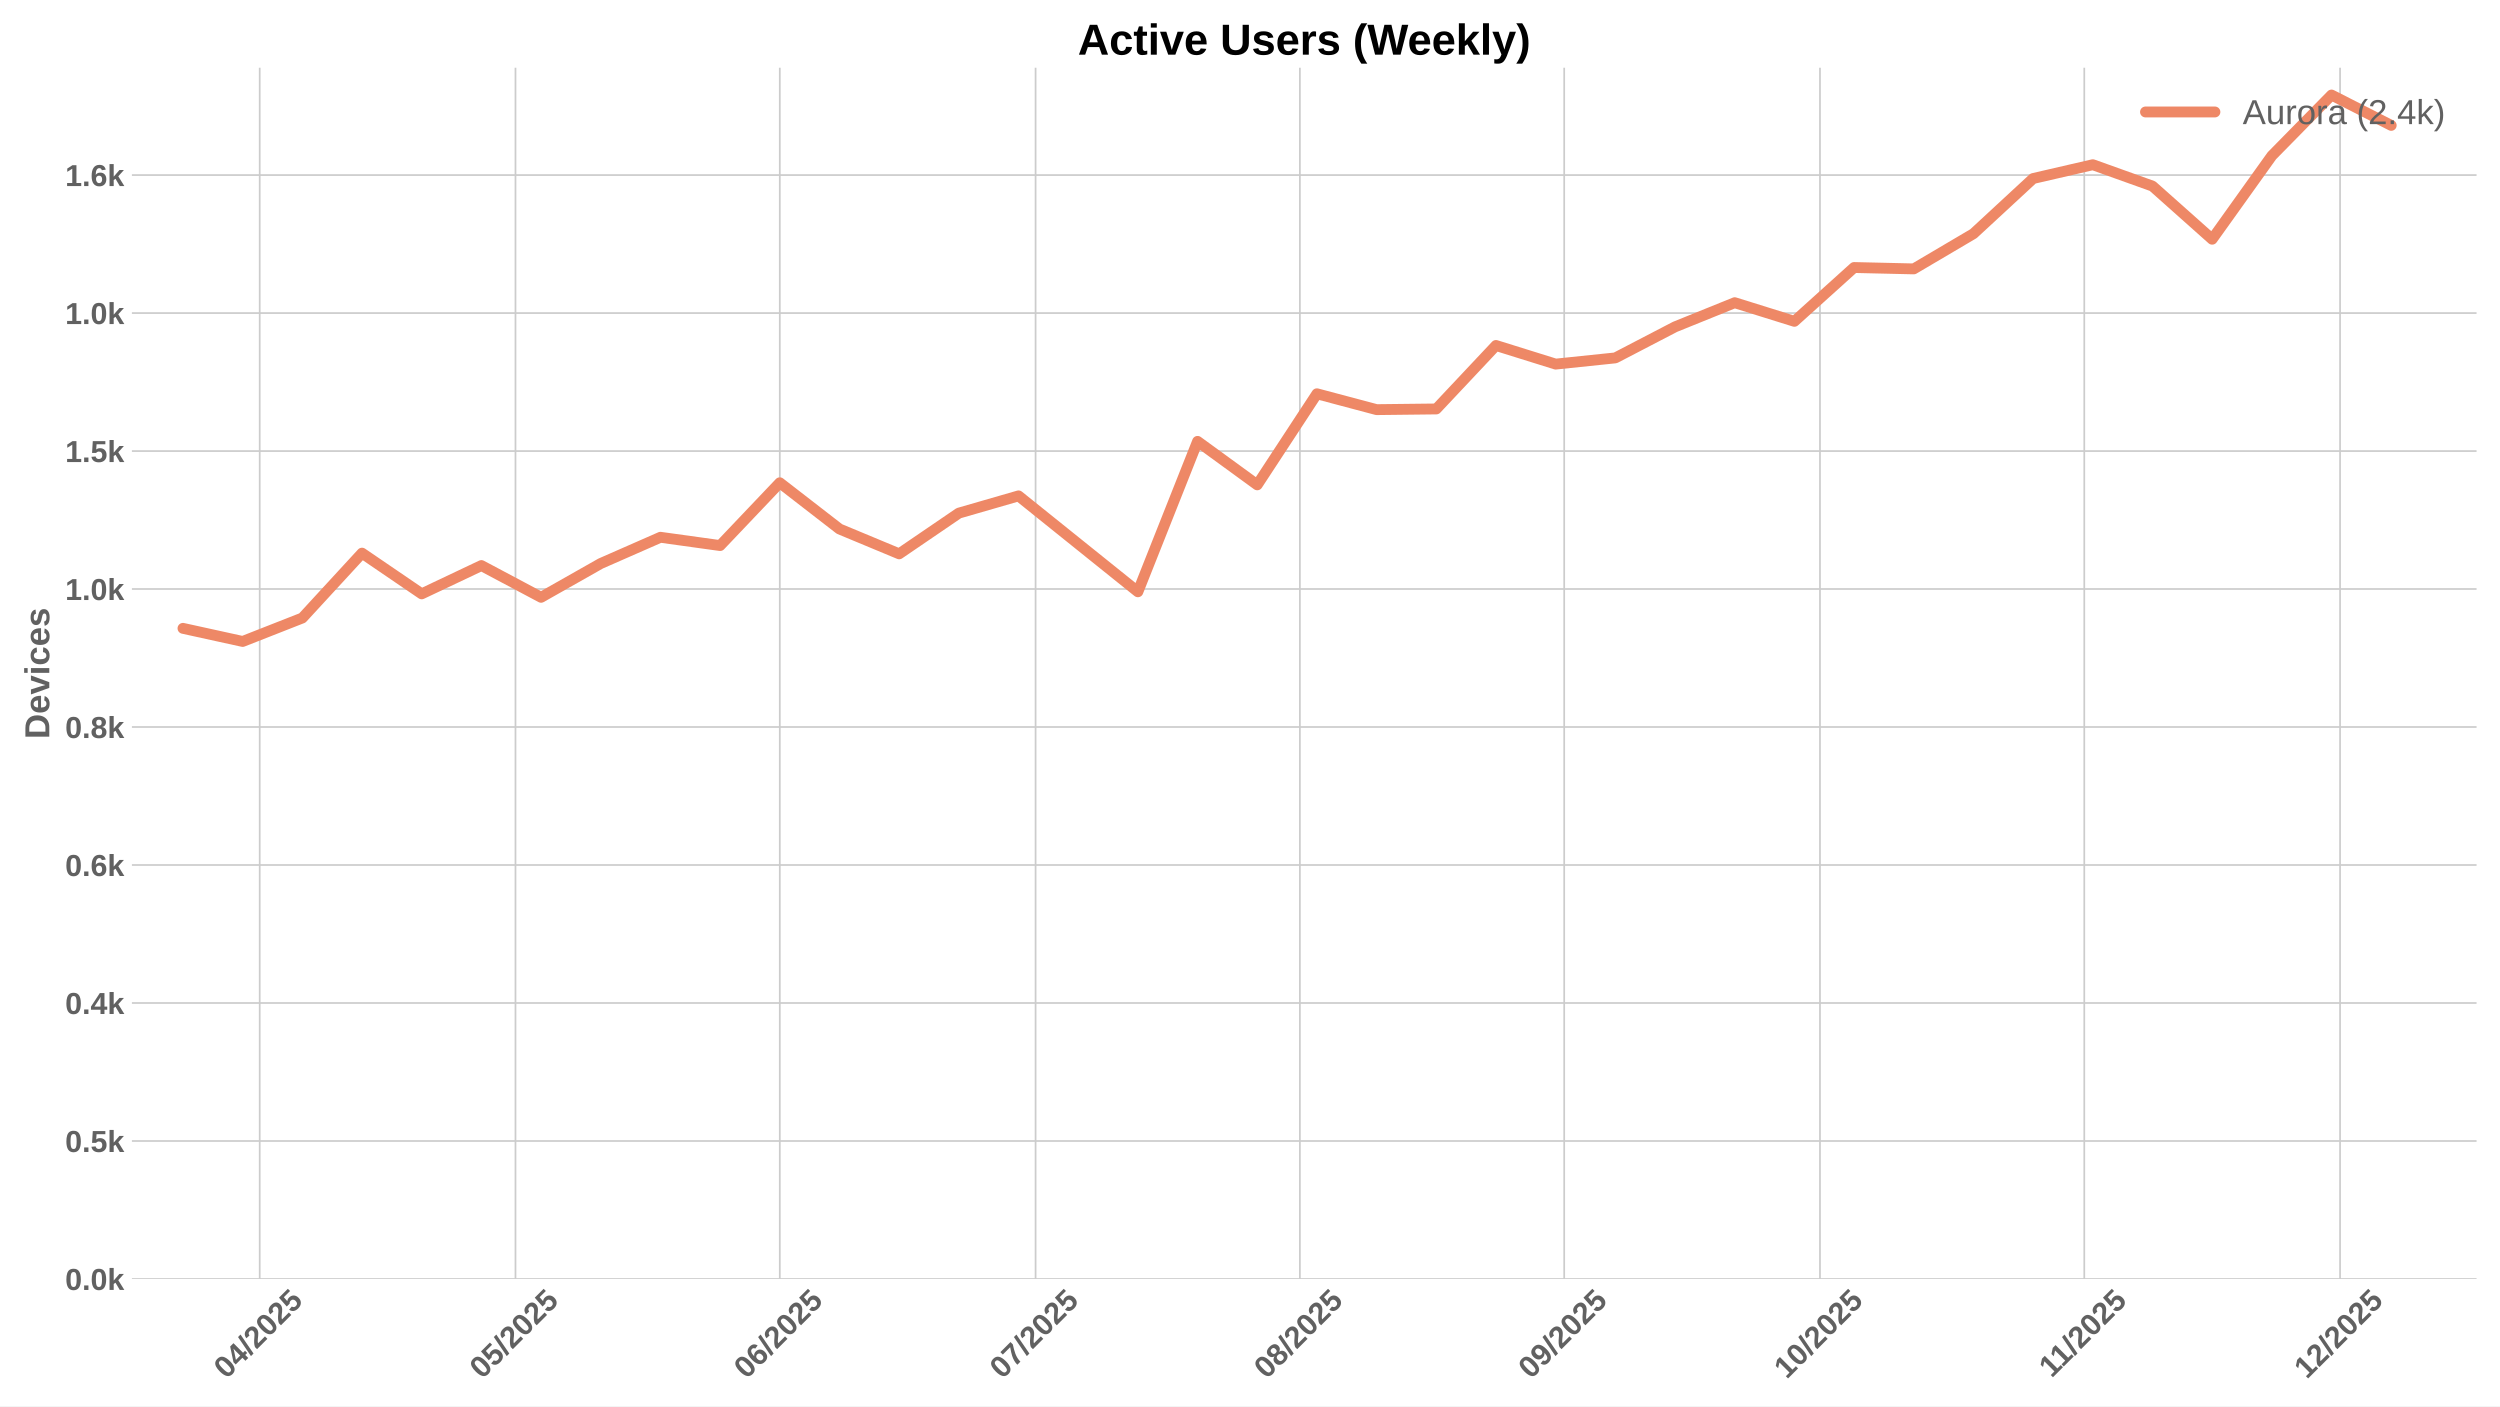
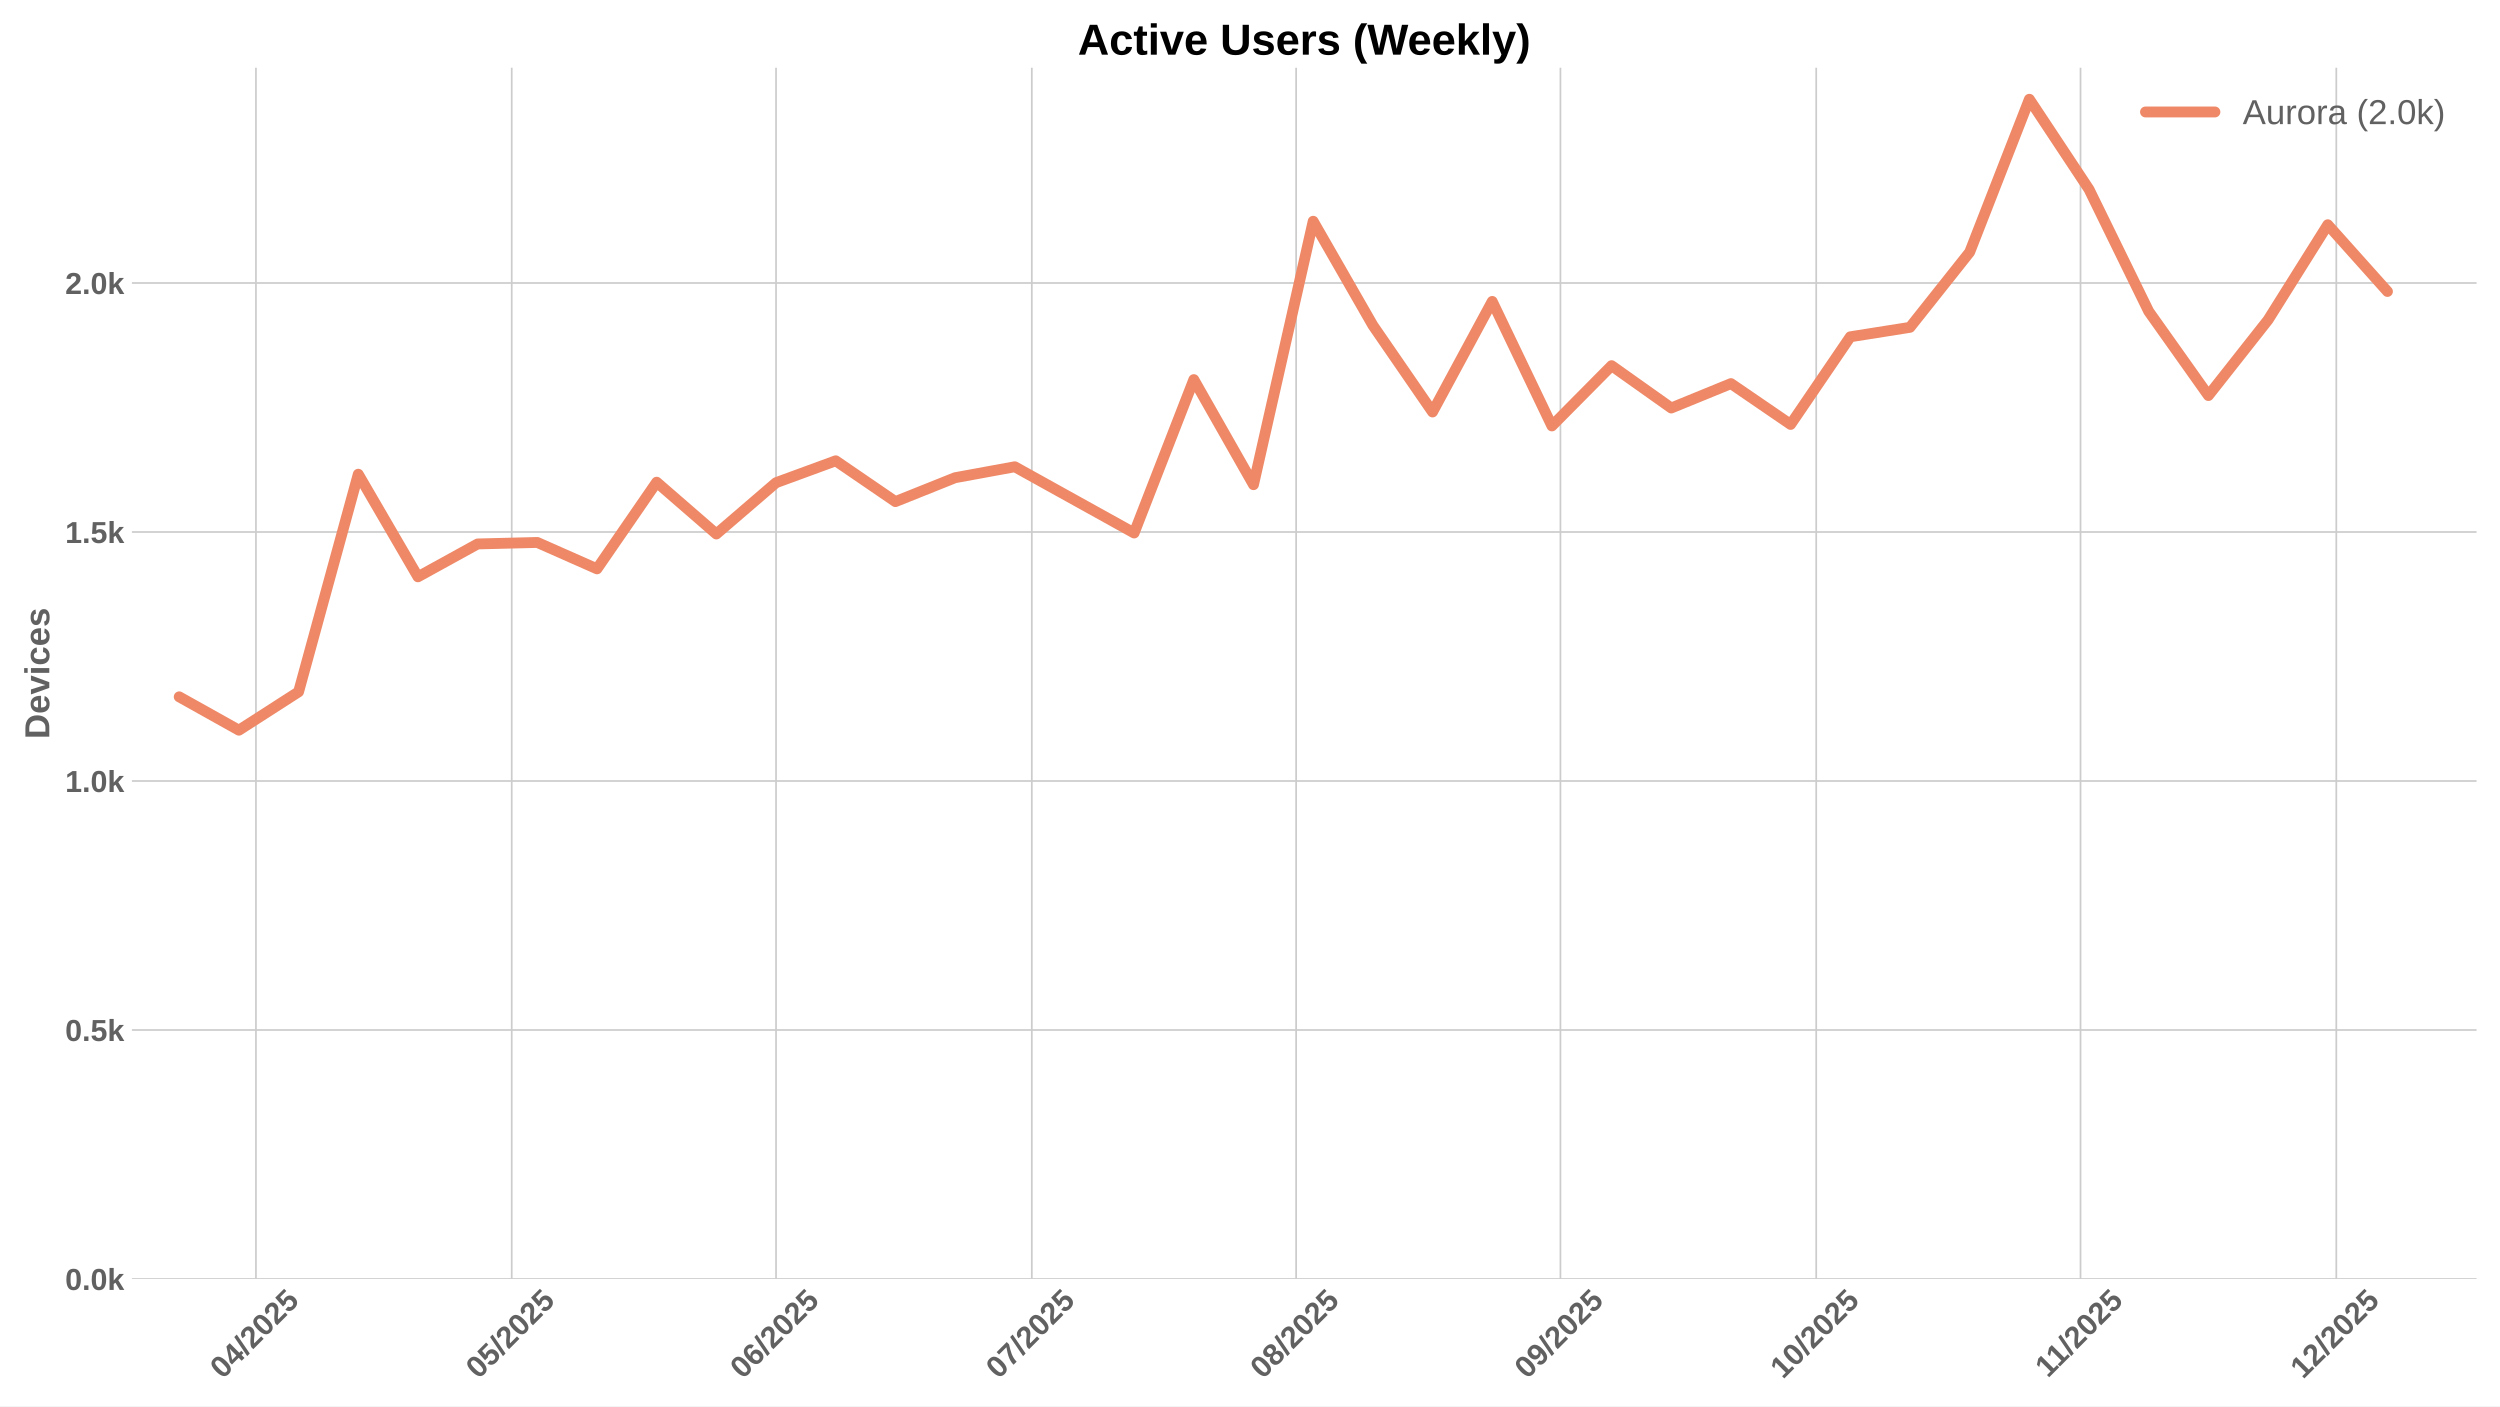
<svg xmlns="http://www.w3.org/2000/svg" xmlns:xlink="http://www.w3.org/1999/xlink" width="1152pt" height="648pt" viewBox="0 0 1152 648" version="1.1">
  <defs>
    <style type="text/css">*{stroke-linejoin: round; stroke-linecap: butt}</style>
  </defs>
  <g id="figure_1">
    <g id="patch_1">
      <path d="M 0 648  L 1152 648  L 1152 0  L 0 0  z " style="fill: #ffffff" />
    </g>
    <g id="axes_1">
      <g id="patch_2">
        <path d="M 60.78 589.343  L 1141.2 589.343  L 1141.2 31.2  L 60.78 31.2  z " style="fill: #ffffff" />
      </g>
      <g id="matplotlib.axis_1">
        <g id="xtick_1">
          <g id="line2d_1">
-             <path d="M 119.672 589.343  L 119.672 31.2  " clip-path="url(#p437fc54f43)" style="fill: none; stroke: #cccccc; stroke-width: 0.8; stroke-linecap: round" />
+             <path d="M 117.94 589.343  L 117.94 31.2  " clip-path="url(#p1aaa90cff4)" style="fill: none; stroke: #cccccc; stroke-width: 0.8; stroke-linecap: round" />
          </g>
          <g id="line2d_2" />
          <g id="text_1">
-             <g style="fill: #616161" transform="translate(104.342 635.7977) rotate(-45) scale(0.14 -0.14)">
+             <g style="fill: #616161" transform="translate(102.6096 635.7977) rotate(-45) scale(0.14 -0.14)">
              <defs>
                <path id="LiberationSans-Bold-30" d="M 3297 2203  Q 3297 1088 2914 512  Q 2531 -63 1766 -63  Q 253 -63 253 2203  Q 253 2994 418 3494  Q 584 3994 915 4231  Q 1247 4469 1791 4469  Q 2572 4469 2934 3903  Q 3297 3338 3297 2203  z M 2416 2203  Q 2416 2813 2356 3150  Q 2297 3488 2165 3634  Q 2034 3781 1784 3781  Q 1519 3781 1383 3632  Q 1247 3484 1189 3148  Q 1131 2813 1131 2203  Q 1131 1600 1192 1261  Q 1253 922 1386 775  Q 1519 628 1772 628  Q 2022 628 2158 783  Q 2294 938 2355 1278  Q 2416 1619 2416 2203  z " transform="scale(0.015625)" />
                <path id="LiberationSans-Bold-34" d="M 2938 897  L 2938 0  L 2100 0  L 2100 897  L 97 897  L 97 1556  L 1956 4403  L 2938 4403  L 2938 1550  L 3525 1550  L 3525 897  L 2938 897  z M 2100 2991  Q 2100 3159 2111 3356  Q 2122 3553 2128 3609  Q 2047 3434 1834 3103  L 813 1550  L 2100 1550  L 2100 2991  z " transform="scale(0.015625)" />
                <path id="LiberationSans-Bold-2f" d="M 63 -128  L 972 4638  L 1716 4638  L 822 -128  L 63 -128  z " transform="scale(0.015625)" />
                <path id="LiberationSans-Bold-32" d="M 222 0  L 222 609  Q 394 988 711 1347  Q 1028 1706 1509 2097  Q 1972 2472 2158 2715  Q 2344 2959 2344 3194  Q 2344 3769 1766 3769  Q 1484 3769 1336 3617  Q 1188 3466 1144 3163  L 259 3213  Q 334 3825 717 4147  Q 1100 4469 1759 4469  Q 2472 4469 2853 4144  Q 3234 3819 3234 3231  Q 3234 2922 3112 2672  Q 2991 2422 2800 2211  Q 2609 2000 2376 1815  Q 2144 1631 1925 1456  Q 1706 1281 1526 1103  Q 1347 925 1259 722  L 3303 722  L 3303 0  L 222 0  z " transform="scale(0.015625)" />
                <path id="LiberationSans-Bold-35" d="M 3381 1466  Q 3381 766 2945 351  Q 2509 -63 1750 -63  Q 1088 -63 689 235  Q 291 534 197 1100  L 1075 1172  Q 1144 891 1319 762  Q 1494 634 1759 634  Q 2088 634 2283 843  Q 2478 1053 2478 1447  Q 2478 1794 2293 2001  Q 2109 2209 1778 2209  Q 1413 2209 1181 1925  L 325 1925  L 478 4403  L 3125 4403  L 3125 3750  L 1275 3750  L 1203 2638  Q 1522 2919 2000 2919  Q 2628 2919 3004 2528  Q 3381 2138 3381 1466  z " transform="scale(0.015625)" />
              </defs>
              <use xlink:href="#LiberationSans-Bold-30" />
              <use xlink:href="#LiberationSans-Bold-34" transform="translate(55.61523 0)" />
              <use xlink:href="#LiberationSans-Bold-2f" transform="translate(111.2305 0)" />
              <use xlink:href="#LiberationSans-Bold-32" transform="translate(139.0137 0)" />
              <use xlink:href="#LiberationSans-Bold-30" transform="translate(194.6289 0)" />
              <use xlink:href="#LiberationSans-Bold-32" transform="translate(250.2441 0)" />
              <use xlink:href="#LiberationSans-Bold-35" transform="translate(305.8594 0)" />
            </g>
          </g>
        </g>
        <g id="xtick_2">
          <g id="line2d_3">
-             <path d="M 237.536 589.343  L 237.536 31.2  " clip-path="url(#p437fc54f43)" style="fill: none; stroke: #cccccc; stroke-width: 0.8; stroke-linecap: round" />
+             <path d="M 235.804 589.343  L 235.804 31.2  " clip-path="url(#p1aaa90cff4)" style="fill: none; stroke: #cccccc; stroke-width: 0.8; stroke-linecap: round" />
          </g>
          <g id="line2d_4" />
          <g id="text_2">
-             <g style="fill: #616161" transform="translate(222.206 635.7977) rotate(-45) scale(0.14 -0.14)">
+             <g style="fill: #616161" transform="translate(220.4736 635.7977) rotate(-45) scale(0.14 -0.14)">
              <use xlink:href="#LiberationSans-Bold-30" />
              <use xlink:href="#LiberationSans-Bold-35" transform="translate(55.61523 0)" />
              <use xlink:href="#LiberationSans-Bold-2f" transform="translate(111.2305 0)" />
              <use xlink:href="#LiberationSans-Bold-32" transform="translate(139.0137 0)" />
              <use xlink:href="#LiberationSans-Bold-30" transform="translate(194.6289 0)" />
              <use xlink:href="#LiberationSans-Bold-32" transform="translate(250.2441 0)" />
              <use xlink:href="#LiberationSans-Bold-35" transform="translate(305.8594 0)" />
            </g>
          </g>
        </g>
        <g id="xtick_3">
          <g id="line2d_5">
-             <path d="M 359.329 589.343  L 359.329 31.2  " clip-path="url(#p437fc54f43)" style="fill: none; stroke: #cccccc; stroke-width: 0.8; stroke-linecap: round" />
+             <path d="M 357.597 589.343  L 357.597 31.2  " clip-path="url(#p1aaa90cff4)" style="fill: none; stroke: #cccccc; stroke-width: 0.8; stroke-linecap: round" />
          </g>
          <g id="line2d_6" />
          <g id="text_3">
-             <g style="fill: #616161" transform="translate(343.9988 635.7977) rotate(-45) scale(0.14 -0.14)">
+             <g style="fill: #616161" transform="translate(342.2664 635.7977) rotate(-45) scale(0.14 -0.14)">
              <defs>
                <path id="LiberationSans-Bold-36" d="M 3328 1441  Q 3328 738 2934 337  Q 2541 -63 1847 -63  Q 1069 -63 651 482  Q 234 1028 234 2100  Q 234 3278 657 3873  Q 1081 4469 1869 4469  Q 2428 4469 2751 4222  Q 3075 3975 3209 3456  L 2381 3341  Q 2263 3775 1850 3775  Q 1497 3775 1295 3422  Q 1094 3069 1094 2350  Q 1234 2584 1484 2709  Q 1734 2834 2050 2834  Q 2641 2834 2984 2459  Q 3328 2084 3328 1441  z M 2447 1416  Q 2447 1791 2273 1989  Q 2100 2188 1797 2188  Q 1506 2188 1331 2002  Q 1156 1816 1156 1509  Q 1156 1125 1339 873  Q 1522 622 1819 622  Q 2116 622 2281 833  Q 2447 1044 2447 1416  z " transform="scale(0.015625)" />
              </defs>
              <use xlink:href="#LiberationSans-Bold-30" />
              <use xlink:href="#LiberationSans-Bold-36" transform="translate(55.61523 0)" />
              <use xlink:href="#LiberationSans-Bold-2f" transform="translate(111.2305 0)" />
              <use xlink:href="#LiberationSans-Bold-32" transform="translate(139.0137 0)" />
              <use xlink:href="#LiberationSans-Bold-30" transform="translate(194.6289 0)" />
              <use xlink:href="#LiberationSans-Bold-32" transform="translate(250.2441 0)" />
              <use xlink:href="#LiberationSans-Bold-35" transform="translate(305.8594 0)" />
            </g>
          </g>
        </g>
        <g id="xtick_4">
          <g id="line2d_7">
-             <path d="M 477.193 589.343  L 477.193 31.2  " clip-path="url(#p437fc54f43)" style="fill: none; stroke: #cccccc; stroke-width: 0.8; stroke-linecap: round" />
+             <path d="M 475.461 589.343  L 475.461 31.2  " clip-path="url(#p1aaa90cff4)" style="fill: none; stroke: #cccccc; stroke-width: 0.8; stroke-linecap: round" />
          </g>
          <g id="line2d_8" />
          <g id="text_4">
-             <g style="fill: #616161" transform="translate(461.8628 635.7977) rotate(-45) scale(0.14 -0.14)">
+             <g style="fill: #616161" transform="translate(460.1304 635.7977) rotate(-45) scale(0.14 -0.14)">
              <defs>
                <path id="LiberationSans-Bold-37" d="M 3278 3706  Q 2981 3238 2717 2797  Q 2453 2356 2256 1911  Q 2059 1466 1945 995  Q 1831 525 1831 0  L 916 0  Q 916 550 1059 1064  Q 1203 1578 1475 2111  Q 1747 2644 2463 3681  L 275 3681  L 275 4403  L 3278 4403  L 3278 3706  z " transform="scale(0.015625)" />
              </defs>
              <use xlink:href="#LiberationSans-Bold-30" />
              <use xlink:href="#LiberationSans-Bold-37" transform="translate(55.61523 0)" />
              <use xlink:href="#LiberationSans-Bold-2f" transform="translate(111.2305 0)" />
              <use xlink:href="#LiberationSans-Bold-32" transform="translate(139.0137 0)" />
              <use xlink:href="#LiberationSans-Bold-30" transform="translate(194.6289 0)" />
              <use xlink:href="#LiberationSans-Bold-32" transform="translate(250.2441 0)" />
              <use xlink:href="#LiberationSans-Bold-35" transform="translate(305.8594 0)" />
            </g>
          </g>
        </g>
        <g id="xtick_5">
          <g id="line2d_9">
-             <path d="M 598.986 589.343  L 598.986 31.2  " clip-path="url(#p437fc54f43)" style="fill: none; stroke: #cccccc; stroke-width: 0.8; stroke-linecap: round" />
+             <path d="M 597.254 589.343  L 597.254 31.2  " clip-path="url(#p1aaa90cff4)" style="fill: none; stroke: #cccccc; stroke-width: 0.8; stroke-linecap: round" />
          </g>
          <g id="line2d_10" />
          <g id="text_5">
-             <g style="fill: #616161" transform="translate(583.6556 635.7977) rotate(-45) scale(0.14 -0.14)">
+             <g style="fill: #616161" transform="translate(581.9232 635.7977) rotate(-45) scale(0.14 -0.14)">
              <defs>
                <path id="LiberationSans-Bold-38" d="M 3363 1241  Q 3363 622 2953 279  Q 2544 -63 1784 -63  Q 1031 -63 617 278  Q 203 619 203 1234  Q 203 1656 447 1945  Q 691 2234 1100 2303  L 1100 2316  Q 744 2394 525 2669  Q 306 2944 306 3303  Q 306 3844 689 4156  Q 1072 4469 1772 4469  Q 2488 4469 2870 4164  Q 3253 3859 3253 3297  Q 3253 2938 3036 2666  Q 2819 2394 2453 2322  L 2453 2309  Q 2878 2241 3120 1961  Q 3363 1681 3363 1241  z M 2350 3250  Q 2350 3563 2206 3708  Q 2063 3853 1772 3853  Q 1203 3853 1203 3250  Q 1203 2619 1778 2619  Q 2066 2619 2208 2766  Q 2350 2913 2350 3250  z M 2453 1313  Q 2453 2003 1766 2003  Q 1447 2003 1276 1822  Q 1106 1641 1106 1300  Q 1106 913 1275 734  Q 1444 556 1791 556  Q 2131 556 2292 734  Q 2453 913 2453 1313  z " transform="scale(0.015625)" />
              </defs>
              <use xlink:href="#LiberationSans-Bold-30" />
              <use xlink:href="#LiberationSans-Bold-38" transform="translate(55.61523 0)" />
              <use xlink:href="#LiberationSans-Bold-2f" transform="translate(111.2305 0)" />
              <use xlink:href="#LiberationSans-Bold-32" transform="translate(139.0137 0)" />
              <use xlink:href="#LiberationSans-Bold-30" transform="translate(194.6289 0)" />
              <use xlink:href="#LiberationSans-Bold-32" transform="translate(250.2441 0)" />
              <use xlink:href="#LiberationSans-Bold-35" transform="translate(305.8594 0)" />
            </g>
          </g>
        </g>
        <g id="xtick_6">
          <g id="line2d_11">
-             <path d="M 720.779 589.343  L 720.779 31.2  " clip-path="url(#p437fc54f43)" style="fill: none; stroke: #cccccc; stroke-width: 0.8; stroke-linecap: round" />
+             <path d="M 719.046 589.343  L 719.046 31.2  " clip-path="url(#p1aaa90cff4)" style="fill: none; stroke: #cccccc; stroke-width: 0.8; stroke-linecap: round" />
          </g>
          <g id="line2d_12" />
          <g id="text_6">
-             <g style="fill: #616161" transform="translate(705.4484 635.7977) rotate(-45) scale(0.14 -0.14)">
+             <g style="fill: #616161" transform="translate(703.716 635.7977) rotate(-45) scale(0.14 -0.14)">
              <defs>
                <path id="LiberationSans-Bold-39" d="M 3322 2272  Q 3322 1100 2894 518  Q 2466 -63 1678 -63  Q 1097 -63 767 185  Q 438 434 300 972  L 1125 1088  Q 1247 628 1688 628  Q 2056 628 2254 981  Q 2453 1334 2459 2028  Q 2341 1794 2070 1661  Q 1800 1528 1488 1528  Q 906 1528 564 1923  Q 222 2319 222 2994  Q 222 3688 623 4078  Q 1025 4469 1759 4469  Q 2550 4469 2936 3920  Q 3322 3372 3322 2272  z M 2394 2888  Q 2394 3297 2214 3539  Q 2034 3781 1738 3781  Q 1447 3781 1280 3570  Q 1113 3359 1113 2988  Q 1113 2622 1278 2401  Q 1444 2181 1741 2181  Q 2022 2181 2208 2373  Q 2394 2566 2394 2888  z " transform="scale(0.015625)" />
              </defs>
              <use xlink:href="#LiberationSans-Bold-30" />
              <use xlink:href="#LiberationSans-Bold-39" transform="translate(55.61523 0)" />
              <use xlink:href="#LiberationSans-Bold-2f" transform="translate(111.2305 0)" />
              <use xlink:href="#LiberationSans-Bold-32" transform="translate(139.0137 0)" />
              <use xlink:href="#LiberationSans-Bold-30" transform="translate(194.6289 0)" />
              <use xlink:href="#LiberationSans-Bold-32" transform="translate(250.2441 0)" />
              <use xlink:href="#LiberationSans-Bold-35" transform="translate(305.8594 0)" />
            </g>
          </g>
        </g>
        <g id="xtick_7">
          <g id="line2d_13">
-             <path d="M 838.643 589.343  L 838.643 31.2  " clip-path="url(#p437fc54f43)" style="fill: none; stroke: #cccccc; stroke-width: 0.8; stroke-linecap: round" />
+             <path d="M 836.91 589.343  L 836.91 31.2  " clip-path="url(#p1aaa90cff4)" style="fill: none; stroke: #cccccc; stroke-width: 0.8; stroke-linecap: round" />
          </g>
          <g id="line2d_14" />
          <g id="text_7">
-             <g style="fill: #616161" transform="translate(823.3124 635.7977) rotate(-45) scale(0.14 -0.14)">
+             <g style="fill: #616161" transform="translate(821.58 635.7977) rotate(-45) scale(0.14 -0.14)">
              <defs>
                <path id="LiberationSans-Bold-31" d="M 403 0  L 403 653  L 1494 653  L 1494 3656  L 438 2997  L 438 3688  L 1541 4403  L 2372 4403  L 2372 653  L 3381 653  L 3381 0  L 403 0  z " transform="scale(0.015625)" />
              </defs>
              <use xlink:href="#LiberationSans-Bold-31" />
              <use xlink:href="#LiberationSans-Bold-30" transform="translate(55.61523 0)" />
              <use xlink:href="#LiberationSans-Bold-2f" transform="translate(111.2305 0)" />
              <use xlink:href="#LiberationSans-Bold-32" transform="translate(139.0137 0)" />
              <use xlink:href="#LiberationSans-Bold-30" transform="translate(194.6289 0)" />
              <use xlink:href="#LiberationSans-Bold-32" transform="translate(250.2441 0)" />
              <use xlink:href="#LiberationSans-Bold-35" transform="translate(305.8594 0)" />
            </g>
          </g>
        </g>
        <g id="xtick_8">
          <g id="line2d_15">
-             <path d="M 960.435 589.343  L 960.435 31.2  " clip-path="url(#p437fc54f43)" style="fill: none; stroke: #cccccc; stroke-width: 0.8; stroke-linecap: round" />
+             <path d="M 958.703 589.343  L 958.703 31.2  " clip-path="url(#p1aaa90cff4)" style="fill: none; stroke: #cccccc; stroke-width: 0.8; stroke-linecap: round" />
          </g>
          <g id="line2d_16" />
          <g id="text_8">
-             <g style="fill: #616161" transform="translate(945.3774 635.2532) rotate(-45) scale(0.14 -0.14)">
+             <g style="fill: #616161" transform="translate(943.6451 635.2532) rotate(-45) scale(0.14 -0.14)">
              <use xlink:href="#LiberationSans-Bold-31" />
              <use xlink:href="#LiberationSans-Bold-31" transform="translate(50.11523 0)" />
              <use xlink:href="#LiberationSans-Bold-2f" transform="translate(105.7305 0)" />
              <use xlink:href="#LiberationSans-Bold-32" transform="translate(133.5137 0)" />
              <use xlink:href="#LiberationSans-Bold-30" transform="translate(189.1289 0)" />
              <use xlink:href="#LiberationSans-Bold-32" transform="translate(244.7441 0)" />
              <use xlink:href="#LiberationSans-Bold-35" transform="translate(300.3594 0)" />
            </g>
          </g>
        </g>
        <g id="xtick_9">
          <g id="line2d_17">
-             <path d="M 1078.299 589.343  L 1078.299 31.2  " clip-path="url(#p437fc54f43)" style="fill: none; stroke: #cccccc; stroke-width: 0.8; stroke-linecap: round" />
+             <path d="M 1076.567 589.343  L 1076.567 31.2  " clip-path="url(#p1aaa90cff4)" style="fill: none; stroke: #cccccc; stroke-width: 0.8; stroke-linecap: round" />
          </g>
          <g id="line2d_18" />
          <g id="text_9">
-             <g style="fill: #616161" transform="translate(1062.969 635.7977) rotate(-45) scale(0.14 -0.14)">
+             <g style="fill: #616161" transform="translate(1061.237 635.7977) rotate(-45) scale(0.14 -0.14)">
              <use xlink:href="#LiberationSans-Bold-31" />
              <use xlink:href="#LiberationSans-Bold-32" transform="translate(55.61523 0)" />
              <use xlink:href="#LiberationSans-Bold-2f" transform="translate(111.2305 0)" />
              <use xlink:href="#LiberationSans-Bold-32" transform="translate(139.0137 0)" />
              <use xlink:href="#LiberationSans-Bold-30" transform="translate(194.6289 0)" />
              <use xlink:href="#LiberationSans-Bold-32" transform="translate(250.2441 0)" />
              <use xlink:href="#LiberationSans-Bold-35" transform="translate(305.8594 0)" />
            </g>
          </g>
        </g>
      </g>
      <g id="matplotlib.axis_2">
        <g id="ytick_1">
          <g id="line2d_19">
-             <path d="M 60.78 589.343  L 1141.2 589.343  " clip-path="url(#p437fc54f43)" style="fill: none; stroke: #cccccc; stroke-width: 0.8; stroke-linecap: round" />
+             <path d="M 60.78 589.343  L 1141.2 589.343  " clip-path="url(#p1aaa90cff4)" style="fill: none; stroke: #cccccc; stroke-width: 0.8; stroke-linecap: round" />
          </g>
          <g id="line2d_20" />
          <g id="text_10">
            <g style="fill: #616161" transform="translate(30.03469 594.416) scale(0.14 -0.14)">
              <defs>
                <path id="LiberationSans-Bold-2e" d="M 434 0  L 434 953  L 1338 953  L 1338 0  L 434 0  z " transform="scale(0.015625)" />
                <path id="LiberationSans-Bold-6b" d="M 2606 0  L 1703 1531  L 1325 1269  L 1325 0  L 447 0  L 447 4638  L 1325 4638  L 1325 1981  L 2531 3381  L 3475 3381  L 2288 2063  L 3566 0  L 2606 0  z " transform="scale(0.015625)" />
              </defs>
              <use xlink:href="#LiberationSans-Bold-30" />
              <use xlink:href="#LiberationSans-Bold-2e" transform="translate(55.61523 0)" />
              <use xlink:href="#LiberationSans-Bold-30" transform="translate(83.39844 0)" />
              <use xlink:href="#LiberationSans-Bold-6b" transform="translate(139.0137 0)" />
            </g>
          </g>
        </g>
        <g id="ytick_2">
          <g id="line2d_21">
-             <path d="M 60.78 525.759  L 1141.2 525.759  " clip-path="url(#p437fc54f43)" style="fill: none; stroke: #cccccc; stroke-width: 0.8; stroke-linecap: round" />
+             <path d="M 60.78 474.61  L 1141.2 474.61  " clip-path="url(#p1aaa90cff4)" style="fill: none; stroke: #cccccc; stroke-width: 0.8; stroke-linecap: round" />
          </g>
          <g id="line2d_22" />
          <g id="text_11">
-             <g style="fill: #616161" transform="translate(30.03469 530.8317) scale(0.14 -0.14)">
+             <g style="fill: #616161" transform="translate(30.03469 479.6827) scale(0.14 -0.14)">
              <use xlink:href="#LiberationSans-Bold-30" />
              <use xlink:href="#LiberationSans-Bold-2e" transform="translate(55.61523 0)" />
              <use xlink:href="#LiberationSans-Bold-35" transform="translate(83.39844 0)" />
              <use xlink:href="#LiberationSans-Bold-6b" transform="translate(139.0137 0)" />
            </g>
          </g>
        </g>
        <g id="ytick_3">
          <g id="line2d_23">
-             <path d="M 60.78 462.175  L 1141.2 462.175  " clip-path="url(#p437fc54f43)" style="fill: none; stroke: #cccccc; stroke-width: 0.8; stroke-linecap: round" />
+             <path d="M 60.78 359.877  L 1141.2 359.877  " clip-path="url(#p1aaa90cff4)" style="fill: none; stroke: #cccccc; stroke-width: 0.8; stroke-linecap: round" />
          </g>
          <g id="line2d_24" />
          <g id="text_12">
-             <g style="fill: #616161" transform="translate(30.03469 467.2474) scale(0.14 -0.14)">
-               <use xlink:href="#LiberationSans-Bold-30" />
-               <use xlink:href="#LiberationSans-Bold-2e" transform="translate(55.61523 0)" />
-               <use xlink:href="#LiberationSans-Bold-34" transform="translate(83.39844 0)" />
+             <g style="fill: #616161" transform="translate(30.03469 364.9494) scale(0.14 -0.14)">
+               <use xlink:href="#LiberationSans-Bold-31" />
+               <use xlink:href="#LiberationSans-Bold-2e" transform="translate(55.61523 0)" />
+               <use xlink:href="#LiberationSans-Bold-30" transform="translate(83.39844 0)" />
              <use xlink:href="#LiberationSans-Bold-6b" transform="translate(139.0137 0)" />
            </g>
          </g>
        </g>
        <g id="ytick_4">
          <g id="line2d_25">
-             <path d="M 60.78 398.59  L 1141.2 398.59  " clip-path="url(#p437fc54f43)" style="fill: none; stroke: #cccccc; stroke-width: 0.8; stroke-linecap: round" />
+             <path d="M 60.78 245.143  L 1141.2 245.143  " clip-path="url(#p1aaa90cff4)" style="fill: none; stroke: #cccccc; stroke-width: 0.8; stroke-linecap: round" />
          </g>
          <g id="line2d_26" />
          <g id="text_13">
-             <g style="fill: #616161" transform="translate(30.03469 403.663) scale(0.14 -0.14)">
-               <use xlink:href="#LiberationSans-Bold-30" />
-               <use xlink:href="#LiberationSans-Bold-2e" transform="translate(55.61523 0)" />
-               <use xlink:href="#LiberationSans-Bold-36" transform="translate(83.39844 0)" />
+             <g style="fill: #616161" transform="translate(30.03469 250.216) scale(0.14 -0.14)">
+               <use xlink:href="#LiberationSans-Bold-31" />
+               <use xlink:href="#LiberationSans-Bold-2e" transform="translate(55.61523 0)" />
+               <use xlink:href="#LiberationSans-Bold-35" transform="translate(83.39844 0)" />
              <use xlink:href="#LiberationSans-Bold-6b" transform="translate(139.0137 0)" />
            </g>
          </g>
        </g>
        <g id="ytick_5">
          <g id="line2d_27">
-             <path d="M 60.78 335.006  L 1141.2 335.006  " clip-path="url(#p437fc54f43)" style="fill: none; stroke: #cccccc; stroke-width: 0.8; stroke-linecap: round" />
+             <path d="M 60.78 130.41  L 1141.2 130.41  " clip-path="url(#p1aaa90cff4)" style="fill: none; stroke: #cccccc; stroke-width: 0.8; stroke-linecap: round" />
          </g>
          <g id="line2d_28" />
          <g id="text_14">
-             <g style="fill: #616161" transform="translate(30.03469 340.0787) scale(0.14 -0.14)">
-               <use xlink:href="#LiberationSans-Bold-30" />
-               <use xlink:href="#LiberationSans-Bold-2e" transform="translate(55.61523 0)" />
-               <use xlink:href="#LiberationSans-Bold-38" transform="translate(83.39844 0)" />
-               <use xlink:href="#LiberationSans-Bold-6b" transform="translate(139.0137 0)" />
-             </g>
-           </g>
-         </g>
-         <g id="ytick_6">
-           <g id="line2d_29">
-             <path d="M 60.78 271.422  L 1141.2 271.422  " clip-path="url(#p437fc54f43)" style="fill: none; stroke: #cccccc; stroke-width: 0.8; stroke-linecap: round" />
-           </g>
-           <g id="line2d_30" />
-           <g id="text_15">
-             <g style="fill: #616161" transform="translate(30.03469 276.4944) scale(0.14 -0.14)">
-               <use xlink:href="#LiberationSans-Bold-31" />
+             <g style="fill: #616161" transform="translate(30.03469 135.4827) scale(0.14 -0.14)">
+               <use xlink:href="#LiberationSans-Bold-32" />
              <use xlink:href="#LiberationSans-Bold-2e" transform="translate(55.61523 0)" />
              <use xlink:href="#LiberationSans-Bold-30" transform="translate(83.39844 0)" />
              <use xlink:href="#LiberationSans-Bold-6b" transform="translate(139.0137 0)" />
            </g>
          </g>
        </g>
-         <g id="ytick_7">
-           <g id="line2d_31">
-             <path d="M 60.78 207.837  L 1141.2 207.837  " clip-path="url(#p437fc54f43)" style="fill: none; stroke: #cccccc; stroke-width: 0.8; stroke-linecap: round" />
-           </g>
-           <g id="line2d_32" />
-           <g id="text_16">
-             <g style="fill: #616161" transform="translate(30.03469 212.9101) scale(0.14 -0.14)">
-               <use xlink:href="#LiberationSans-Bold-31" />
-               <use xlink:href="#LiberationSans-Bold-2e" transform="translate(55.61523 0)" />
-               <use xlink:href="#LiberationSans-Bold-35" transform="translate(83.39844 0)" />
-               <use xlink:href="#LiberationSans-Bold-6b" transform="translate(139.0137 0)" />
-             </g>
-           </g>
-         </g>
-         <g id="ytick_8">
-           <g id="line2d_33">
-             <path d="M 60.78 144.253  L 1141.2 144.253  " clip-path="url(#p437fc54f43)" style="fill: none; stroke: #cccccc; stroke-width: 0.8; stroke-linecap: round" />
-           </g>
-           <g id="line2d_34" />
-           <g id="text_17">
-             <g style="fill: #616161" transform="translate(30.03469 149.3257) scale(0.14 -0.14)">
-               <use xlink:href="#LiberationSans-Bold-31" />
-               <use xlink:href="#LiberationSans-Bold-2e" transform="translate(55.61523 0)" />
-               <use xlink:href="#LiberationSans-Bold-30" transform="translate(83.39844 0)" />
-               <use xlink:href="#LiberationSans-Bold-6b" transform="translate(139.0137 0)" />
-             </g>
-           </g>
-         </g>
-         <g id="ytick_9">
-           <g id="line2d_35">
-             <path d="M 60.78 80.669  L 1141.2 80.669  " clip-path="url(#p437fc54f43)" style="fill: none; stroke: #cccccc; stroke-width: 0.8; stroke-linecap: round" />
-           </g>
-           <g id="line2d_36" />
-           <g id="text_18">
-             <g style="fill: #616161" transform="translate(30.03469 85.74142) scale(0.14 -0.14)">
-               <use xlink:href="#LiberationSans-Bold-31" />
-               <use xlink:href="#LiberationSans-Bold-2e" transform="translate(55.61523 0)" />
-               <use xlink:href="#LiberationSans-Bold-36" transform="translate(83.39844 0)" />
-               <use xlink:href="#LiberationSans-Bold-6b" transform="translate(139.0137 0)" />
-             </g>
-           </g>
-         </g>
-         <g id="text_19">
+         <g id="text_15">
          <g style="fill: #616161" transform="translate(22.71469 340.5153) rotate(-90) scale(0.16 -0.16)">
            <defs>
              <path id="LiberationSans-Bold-44" d="M 4353 2234  Q 4353 1553 4086 1045  Q 3819 538 3330 269  Q 2841 0 2209 0  L 428 0  L 428 4403  L 2022 4403  Q 3134 4403 3743 3842  Q 4353 3281 4353 2234  z M 3425 2234  Q 3425 2944 3056 3317  Q 2688 3691 2003 3691  L 1350 3691  L 1350 713  L 2131 713  Q 2725 713 3075 1122  Q 3425 1531 3425 2234  z " transform="scale(0.015625)" />
              <path id="LiberationSans-Bold-65" d="M 1831 -63  Q 1069 -63 659 389  Q 250 841 250 1706  Q 250 2544 665 2994  Q 1081 3444 1844 3444  Q 2572 3444 2956 2961  Q 3341 2478 3341 1547  L 3341 1522  L 1172 1522  Q 1172 1028 1355 776  Q 1538 525 1875 525  Q 2341 525 2463 928  L 3291 856  Q 2931 -63 1831 -63  z M 1831 2891  Q 1522 2891 1355 2675  Q 1188 2459 1178 2072  L 2491 2072  Q 2466 2481 2294 2686  Q 2122 2891 1831 2891  z " transform="scale(0.015625)" />
              <path id="LiberationSans-Bold-76" d="M 2284 0  L 1234 0  L 25 3381  L 953 3381  L 1544 1491  Q 1591 1334 1766 709  Q 1797 838 1894 1159  Q 1991 1481 2613 3381  L 3531 3381  L 2284 0  z " transform="scale(0.015625)" />
              <path id="LiberationSans-Bold-69" d="M 447 3991  L 447 4638  L 1325 4638  L 1325 3991  L 447 3991  z M 447 0  L 447 3381  L 1325 3381  L 1325 0  L 447 0  z " transform="scale(0.015625)" />
              <path id="LiberationSans-Bold-63" d="M 1856 -63  Q 1088 -63 669 395  Q 250 853 250 1672  Q 250 2509 672 2976  Q 1094 3444 1869 3444  Q 2466 3444 2856 3144  Q 3247 2844 3347 2316  L 2463 2272  Q 2425 2531 2275 2686  Q 2125 2841 1850 2841  Q 1172 2841 1172 1706  Q 1172 538 1863 538  Q 2113 538 2281 695  Q 2450 853 2491 1166  L 3372 1125  Q 3325 778 3123 506  Q 2922 234 2594 85  Q 2266 -63 1856 -63  z " transform="scale(0.015625)" />
              <path id="LiberationSans-Bold-73" d="M 3297 988  Q 3297 497 2895 217  Q 2494 -63 1784 -63  Q 1088 -63 717 157  Q 347 378 225 844  L 997 959  Q 1063 719 1223 619  Q 1384 519 1784 519  Q 2153 519 2322 612  Q 2491 706 2491 906  Q 2491 1069 2355 1164  Q 2219 1259 1894 1325  Q 1150 1472 890 1598  Q 631 1725 495 1926  Q 359 2128 359 2422  Q 359 2906 732 3176  Q 1106 3447 1791 3447  Q 2394 3447 2761 3212  Q 3128 2978 3219 2534  L 2441 2453  Q 2403 2659 2256 2761  Q 2109 2863 1791 2863  Q 1478 2863 1322 2783  Q 1166 2703 1166 2516  Q 1166 2369 1286 2283  Q 1406 2197 1691 2141  Q 2088 2059 2395 1973  Q 2703 1888 2889 1769  Q 3075 1650 3186 1464  Q 3297 1278 3297 988  z " transform="scale(0.015625)" />
            </defs>
            <use xlink:href="#LiberationSans-Bold-44" />
            <use xlink:href="#LiberationSans-Bold-65" transform="translate(72.2168 0)" />
            <use xlink:href="#LiberationSans-Bold-76" transform="translate(127.832 0)" />
            <use xlink:href="#LiberationSans-Bold-69" transform="translate(183.4473 0)" />
            <use xlink:href="#LiberationSans-Bold-63" transform="translate(211.2305 0)" />
            <use xlink:href="#LiberationSans-Bold-65" transform="translate(266.8457 0)" />
            <use xlink:href="#LiberationSans-Bold-73" transform="translate(322.4609 0)" />
          </g>
        </g>
      </g>
-       <g id="line2d_37">
-         <path d="M 84.313 289.543  L 111.815 295.584  L 139.316 284.774  L 166.818 254.89  L 194.319 273.647  L 221.821 260.612  L 249.323 275.237  L 276.824 259.658  L 304.326 247.577  L 331.827 251.393  L 359.329 222.462  L 386.831 243.762  L 414.332 255.208  L 441.834 236.45  L 469.335 228.502  L 524.339 272.693  L 551.84 203.386  L 579.342 223.415  L 606.843 181.45  L 634.345 188.762  L 661.847 188.444  L 689.348 159.195  L 716.85 167.779  L 744.351 164.918  L 771.853 150.611  L 799.355 139.484  L 826.856 148.068  L 854.358 123.27  L 881.859 123.906  L 909.361 107.692  L 936.863 82.258  L 964.364 75.9  L 991.866 85.755  L 1019.367 110.235  L 1046.869 71.767  L 1074.371 43.79  L 1101.872 57.778  " clip-path="url(#p437fc54f43)" style="fill: none; stroke: #ee8866; stroke-width: 5; stroke-linecap: round" />
+       <g id="line2d_29">
+         <path d="M 82.581 321.097  L 110.082 336.471  L 137.584 318.802  L 165.086 218.525  L 192.587 265.795  L 220.089 250.65  L 247.59 249.962  L 275.092 262.124  L 302.594 222.197  L 330.095 246.061  L 357.597 222.426  L 385.098 212.329  L 412.6 231.146  L 440.102 220.131  L 467.603 215.083  L 522.606 245.602  L 550.108 174.926  L 577.61 223.344  L 605.111 101.956  L 632.613 149.915  L 660.114 189.842  L 687.616 138.9  L 715.118 196.267  L 742.619 168.501  L 770.121 188.006  L 797.622 176.762  L 825.124 195.578  L 852.626 155.192  L 880.127 150.832  L 907.629 116.183  L 935.13 45.737  L 962.632 87.27  L 990.134 143.49  L 1017.635 182.269  L 1045.137 147.39  L 1072.638 103.562  L 1100.14 134.311  " clip-path="url(#p1aaa90cff4)" style="fill: none; stroke: #ee8866; stroke-width: 5; stroke-linecap: round" />
      </g>
      <g id="patch_3">
        <path d="M 60.78 589.343  L 60.78 31.2  " style="fill: none" />
      </g>
      <g id="patch_4">
        <path d="M 1141.2 589.343  L 1141.2 31.2  " style="fill: none" />
      </g>
      <g id="patch_5">
        <path d="M 60.78 589.343  L 1141.2 589.343  " style="fill: none" />
      </g>
      <g id="patch_6">
        <path d="M 60.78 31.2  L 1141.2 31.2  " style="fill: none" />
      </g>
      <g id="text_16">
        <g transform="translate(496.6791 25.2) scale(0.2 -0.2)">
          <defs>
            <path id="LiberationSans-Bold-41" d="M 3541 0  L 3150 1125  L 1472 1125  L 1081 0  L 159 0  L 1766 4403  L 2853 4403  L 4453 0  L 3541 0  z M 2309 3725  L 2291 3656  Q 2259 3544 2215 3400  Q 2172 3256 1678 1819  L 2944 1819  L 2509 3084  L 2375 3509  L 2309 3725  z " transform="scale(0.015625)" />
            <path id="LiberationSans-Bold-74" d="M 1313 -56  Q 925 -56 715 155  Q 506 366 506 794  L 506 2788  L 78 2788  L 78 3381  L 550 3381  L 825 4175  L 1375 4175  L 1375 3381  L 2016 3381  L 2016 2788  L 1375 2788  L 1375 1031  Q 1375 784 1469 667  Q 1563 550 1759 550  Q 1863 550 2053 594  L 2053 50  Q 1728 -56 1313 -56  z " transform="scale(0.015625)" />
            <path id="LiberationSans-Bold-20" transform="scale(0.015625)" />
            <path id="LiberationSans-Bold-55" d="M 2259 -63  Q 1350 -63 867 381  Q 384 825 384 1650  L 384 4403  L 1306 4403  L 1306 1722  Q 1306 1200 1554 929  Q 1803 659 2284 659  Q 2778 659 3043 942  Q 3309 1225 3309 1753  L 3309 4403  L 4231 4403  L 4231 1697  Q 4231 859 3714 398  Q 3197 -63 2259 -63  z " transform="scale(0.015625)" />
            <path id="LiberationSans-Bold-72" d="M 447 0  L 447 2588  Q 447 2866 439 3052  Q 431 3238 422 3381  L 1259 3381  Q 1269 3325 1284 3039  Q 1300 2753 1300 2659  L 1313 2659  Q 1441 3016 1541 3161  Q 1641 3306 1778 3376  Q 1916 3447 2122 3447  Q 2291 3447 2394 3400  L 2394 2666  Q 2181 2713 2019 2713  Q 1691 2713 1508 2447  Q 1325 2181 1325 1659  L 1325 0  L 447 0  z " transform="scale(0.015625)" />
            <path id="LiberationSans-Bold-28" d="M 1247 -1328  Q 756 -622 537 81  Q 319 784 319 1659  Q 319 2531 537 3232  Q 756 3934 1247 4638  L 2125 4638  Q 1631 3925 1407 3219  Q 1184 2513 1184 1656  Q 1184 803 1406 101  Q 1628 -600 2125 -1328  L 1247 -1328  z " transform="scale(0.015625)" />
            <path id="LiberationSans-Bold-57" d="M 4897 0  L 3803 0  L 3206 2547  Q 3097 2997 3022 3488  Q 2947 3078 2900 2864  Q 2853 2650 2234 0  L 1141 0  L 6 4403  L 941 4403  L 1578 1559  L 1722 872  Q 1809 1306 1892 1701  Q 1975 2097 2516 4403  L 3547 4403  L 4103 2059  Q 4169 1797 4325 872  L 4403 1234  L 4569 1953  L 5100 4403  L 6034 4403  L 4897 0  z " transform="scale(0.015625)" />
            <path id="LiberationSans-Bold-6c" d="M 447 0  L 447 4638  L 1325 4638  L 1325 0  L 447 0  z " transform="scale(0.015625)" />
            <path id="LiberationSans-Bold-79" d="M 884 -1328  Q 569 -1328 331 -1288  L 331 -663  Q 497 -688 634 -688  Q 822 -688 945 -628  Q 1069 -569 1167 -431  Q 1266 -294 1388 34  L 50 3381  L 978 3381  L 1509 1797  Q 1634 1456 1825 753  L 1903 1050  L 2106 1784  L 2606 3381  L 3525 3381  L 2188 -178  Q 1919 -828 1630 -1078  Q 1341 -1328 884 -1328  z " transform="scale(0.015625)" />
            <path id="LiberationSans-Bold-29" d="M 6 -1328  Q 506 -597 726 101  Q 947 800 947 1656  Q 947 2516 722 3223  Q 497 3931 6 4638  L 884 4638  Q 1378 3928 1595 3225  Q 1813 2522 1813 1659  Q 1813 791 1595 87  Q 1378 -616 884 -1328  L 6 -1328  z " transform="scale(0.015625)" />
          </defs>
          <use xlink:href="#LiberationSans-Bold-41" />
          <use xlink:href="#LiberationSans-Bold-63" transform="translate(72.2168 0)" />
          <use xlink:href="#LiberationSans-Bold-74" transform="translate(127.832 0)" />
          <use xlink:href="#LiberationSans-Bold-69" transform="translate(161.1328 0)" />
          <use xlink:href="#LiberationSans-Bold-76" transform="translate(188.916 0)" />
          <use xlink:href="#LiberationSans-Bold-65" transform="translate(244.5312 0)" />
          <use xlink:href="#LiberationSans-Bold-20" transform="translate(300.1465 0)" />
          <use xlink:href="#LiberationSans-Bold-55" transform="translate(327.9297 0)" />
          <use xlink:href="#LiberationSans-Bold-73" transform="translate(400.1465 0)" />
          <use xlink:href="#LiberationSans-Bold-65" transform="translate(455.7617 0)" />
          <use xlink:href="#LiberationSans-Bold-72" transform="translate(511.377 0)" />
          <use xlink:href="#LiberationSans-Bold-73" transform="translate(550.293 0)" />
          <use xlink:href="#LiberationSans-Bold-20" transform="translate(605.9082 0)" />
          <use xlink:href="#LiberationSans-Bold-28" transform="translate(633.6914 0)" />
          <use xlink:href="#LiberationSans-Bold-57" transform="translate(666.9922 0)" />
          <use xlink:href="#LiberationSans-Bold-65" transform="translate(759.627 0)" />
          <use xlink:href="#LiberationSans-Bold-65" transform="translate(815.2422 0)" />
          <use xlink:href="#LiberationSans-Bold-6b" transform="translate(870.8574 0)" />
          <use xlink:href="#LiberationSans-Bold-6c" transform="translate(926.4727 0)" />
          <use xlink:href="#LiberationSans-Bold-79" transform="translate(954.2559 0)" />
          <use xlink:href="#LiberationSans-Bold-29" transform="translate(1009.871 0)" />
        </g>
      </g>
      <g id="legend_1">
        <g id="line2d_30">
          <path d="M 988.64 51.595  L 1004.64 51.595  L 1020.64 51.595  " style="fill: none; stroke: #ee8866; stroke-width: 5; stroke-linecap: round" />
        </g>
        <g id="text_17">
          <g style="fill: #616161" transform="translate(1033.44 57.195) scale(0.16 -0.16)">
            <defs>
              <path id="LiberationSans-41" d="M 3647 0  L 3144 1288  L 1138 1288  L 631 0  L 13 0  L 1809 4403  L 2488 4403  L 4256 0  L 3647 0  z M 2141 3953  L 2113 3866  Q 2034 3606 1881 3200  L 1319 1753  L 2966 1753  L 2400 3206  Q 2313 3422 2225 3694  L 2141 3953  z " transform="scale(0.015625)" />
              <path id="LiberationSans-75" d="M 981 3381  L 981 1238  Q 981 903 1047 718  Q 1113 534 1256 453  Q 1400 372 1678 372  Q 2084 372 2318 650  Q 2553 928 2553 1422  L 2553 3381  L 3116 3381  L 3116 722  Q 3116 131 3134 0  L 2603 0  Q 2600 16 2597 84  Q 2594 153 2589 242  Q 2584 331 2578 578  L 2569 578  Q 2375 228 2120 82  Q 1866 -63 1488 -63  Q 931 -63 673 214  Q 416 491 416 1128  L 416 3381  L 981 3381  z " transform="scale(0.015625)" />
              <path id="LiberationSans-72" d="M 444 0  L 444 2594  Q 444 2950 425 3381  L 956 3381  Q 981 2806 981 2691  L 994 2691  Q 1128 3125 1303 3284  Q 1478 3444 1797 3444  Q 1909 3444 2025 3413  L 2025 2897  Q 1913 2928 1725 2928  Q 1375 2928 1190 2626  Q 1006 2325 1006 1763  L 1006 0  L 444 0  z " transform="scale(0.015625)" />
              <path id="LiberationSans-6f" d="M 3291 1694  Q 3291 806 2900 371  Q 2509 -63 1766 -63  Q 1025 -63 647 389  Q 269 841 269 1694  Q 269 3444 1784 3444  Q 2559 3444 2925 3017  Q 3291 2591 3291 1694  z M 2700 1694  Q 2700 2394 2492 2711  Q 2284 3028 1794 3028  Q 1300 3028 1079 2704  Q 859 2381 859 1694  Q 859 1025 1076 689  Q 1294 353 1759 353  Q 2266 353 2483 678  Q 2700 1003 2700 1694  z " transform="scale(0.015625)" />
              <path id="LiberationSans-61" d="M 1294 -63  Q 784 -63 528 206  Q 272 475 272 944  Q 272 1469 617 1750  Q 963 2031 1731 2050  L 2491 2063  L 2491 2247  Q 2491 2659 2316 2837  Q 2141 3016 1766 3016  Q 1388 3016 1216 2887  Q 1044 2759 1009 2478  L 422 2531  Q 566 3444 1778 3444  Q 2416 3444 2737 3151  Q 3059 2859 3059 2306  L 3059 850  Q 3059 600 3125 473  Q 3191 347 3375 347  Q 3456 347 3559 369  L 3559 19  Q 3347 -31 3125 -31  Q 2813 -31 2670 133  Q 2528 297 2509 647  L 2491 647  Q 2275 259 1989 98  Q 1703 -63 1294 -63  z M 1422 359  Q 1731 359 1972 500  Q 2213 641 2352 886  Q 2491 1131 2491 1391  L 2491 1669  L 1875 1656  Q 1478 1650 1273 1575  Q 1069 1500 959 1344  Q 850 1188 850 934  Q 850 659 998 509  Q 1147 359 1422 359  z " transform="scale(0.015625)" />
              <path id="LiberationSans-20" transform="scale(0.015625)" />
              <path id="LiberationSans-28" d="M 397 1663  Q 397 2566 680 3284  Q 963 4003 1550 4638  L 2094 4638  Q 1509 3988 1236 3256  Q 963 2525 963 1656  Q 963 791 1233 62  Q 1503 -666 2094 -1325  L 1550 -1325  Q 959 -688 678 32  Q 397 753 397 1650  L 397 1663  z " transform="scale(0.015625)" />
              <path id="LiberationSans-32" d="M 322 0  L 322 397  Q 481 763 711 1042  Q 941 1322 1194 1548  Q 1447 1775 1695 1969  Q 1944 2163 2144 2356  Q 2344 2550 2467 2762  Q 2591 2975 2591 3244  Q 2591 3606 2378 3806  Q 2166 4006 1788 4006  Q 1428 4006 1195 3811  Q 963 3616 922 3263  L 347 3316  Q 409 3844 795 4156  Q 1181 4469 1788 4469  Q 2453 4469 2811 4155  Q 3169 3841 3169 3263  Q 3169 3006 3051 2753  Q 2934 2500 2703 2247  Q 2472 1994 1819 1463  Q 1459 1169 1246 933  Q 1034 697 941 478  L 3238 478  L 3238 0  L 322 0  z " transform="scale(0.015625)" />
              <path id="LiberationSans-2e" d="M 584 0  L 584 684  L 1194 684  L 1194 0  L 584 0  z " transform="scale(0.015625)" />
-               <path id="LiberationSans-34" d="M 2753 997  L 2753 0  L 2222 0  L 2222 997  L 147 997  L 147 1434  L 2163 4403  L 2753 4403  L 2753 1441  L 3372 1441  L 3372 997  L 2753 997  z M 2222 3769  Q 2216 3750 2134 3603  Q 2053 3456 2013 3397  L 884 1734  L 716 1503  L 666 1441  L 2222 1441  L 2222 3769  z " transform="scale(0.015625)" />
+               <path id="LiberationSans-30" d="M 3309 2203  Q 3309 1100 2920 518  Q 2531 -63 1772 -63  Q 1013 -63 631 515  Q 250 1094 250 2203  Q 250 3338 620 3903  Q 991 4469 1791 4469  Q 2569 4469 2939 3897  Q 3309 3325 3309 2203  z M 2738 2203  Q 2738 3156 2517 3584  Q 2297 4013 1791 4013  Q 1272 4013 1045 3591  Q 819 3169 819 2203  Q 819 1266 1048 831  Q 1278 397 1778 397  Q 2275 397 2506 840  Q 2738 1284 2738 2203  z " transform="scale(0.015625)" />
              <path id="LiberationSans-6b" d="M 2550 0  L 1406 1544  L 994 1203  L 994 0  L 431 0  L 431 4638  L 994 4638  L 994 1741  L 2478 3381  L 3138 3381  L 1766 1928  L 3209 0  L 2550 0  z " transform="scale(0.015625)" />
              <path id="LiberationSans-29" d="M 1734 1650  Q 1734 747 1451 28  Q 1169 -691 581 -1325  L 38 -1325  Q 625 -669 897 57  Q 1169 784 1169 1656  Q 1169 2528 895 3256  Q 622 3984 38 4638  L 581 4638  Q 1172 4000 1453 3279  Q 1734 2559 1734 1663  L 1734 1650  z " transform="scale(0.015625)" />
            </defs>
            <use xlink:href="#LiberationSans-41" />
            <use xlink:href="#LiberationSans-75" transform="translate(66.69922 0)" />
            <use xlink:href="#LiberationSans-72" transform="translate(122.3145 0)" />
            <use xlink:href="#LiberationSans-6f" transform="translate(155.6152 0)" />
            <use xlink:href="#LiberationSans-72" transform="translate(211.2305 0)" />
            <use xlink:href="#LiberationSans-61" transform="translate(244.5312 0)" />
            <use xlink:href="#LiberationSans-20" transform="translate(300.1465 0)" />
            <use xlink:href="#LiberationSans-28" transform="translate(327.9297 0)" />
            <use xlink:href="#LiberationSans-32" transform="translate(361.2305 0)" />
            <use xlink:href="#LiberationSans-2e" transform="translate(416.8457 0)" />
-             <use xlink:href="#LiberationSans-34" transform="translate(444.6289 0)" />
+             <use xlink:href="#LiberationSans-30" transform="translate(444.6289 0)" />
            <use xlink:href="#LiberationSans-6b" transform="translate(500.2441 0)" />
            <use xlink:href="#LiberationSans-29" transform="translate(550.2441 0)" />
          </g>
        </g>
      </g>
    </g>
  </g>
  <defs>
-     <clipPath id="p437fc54f43">
+     <clipPath id="p1aaa90cff4">
      <rect x="60.78" y="31.2" width="1080.42" height="558.143" />
    </clipPath>
  </defs>
</svg>
